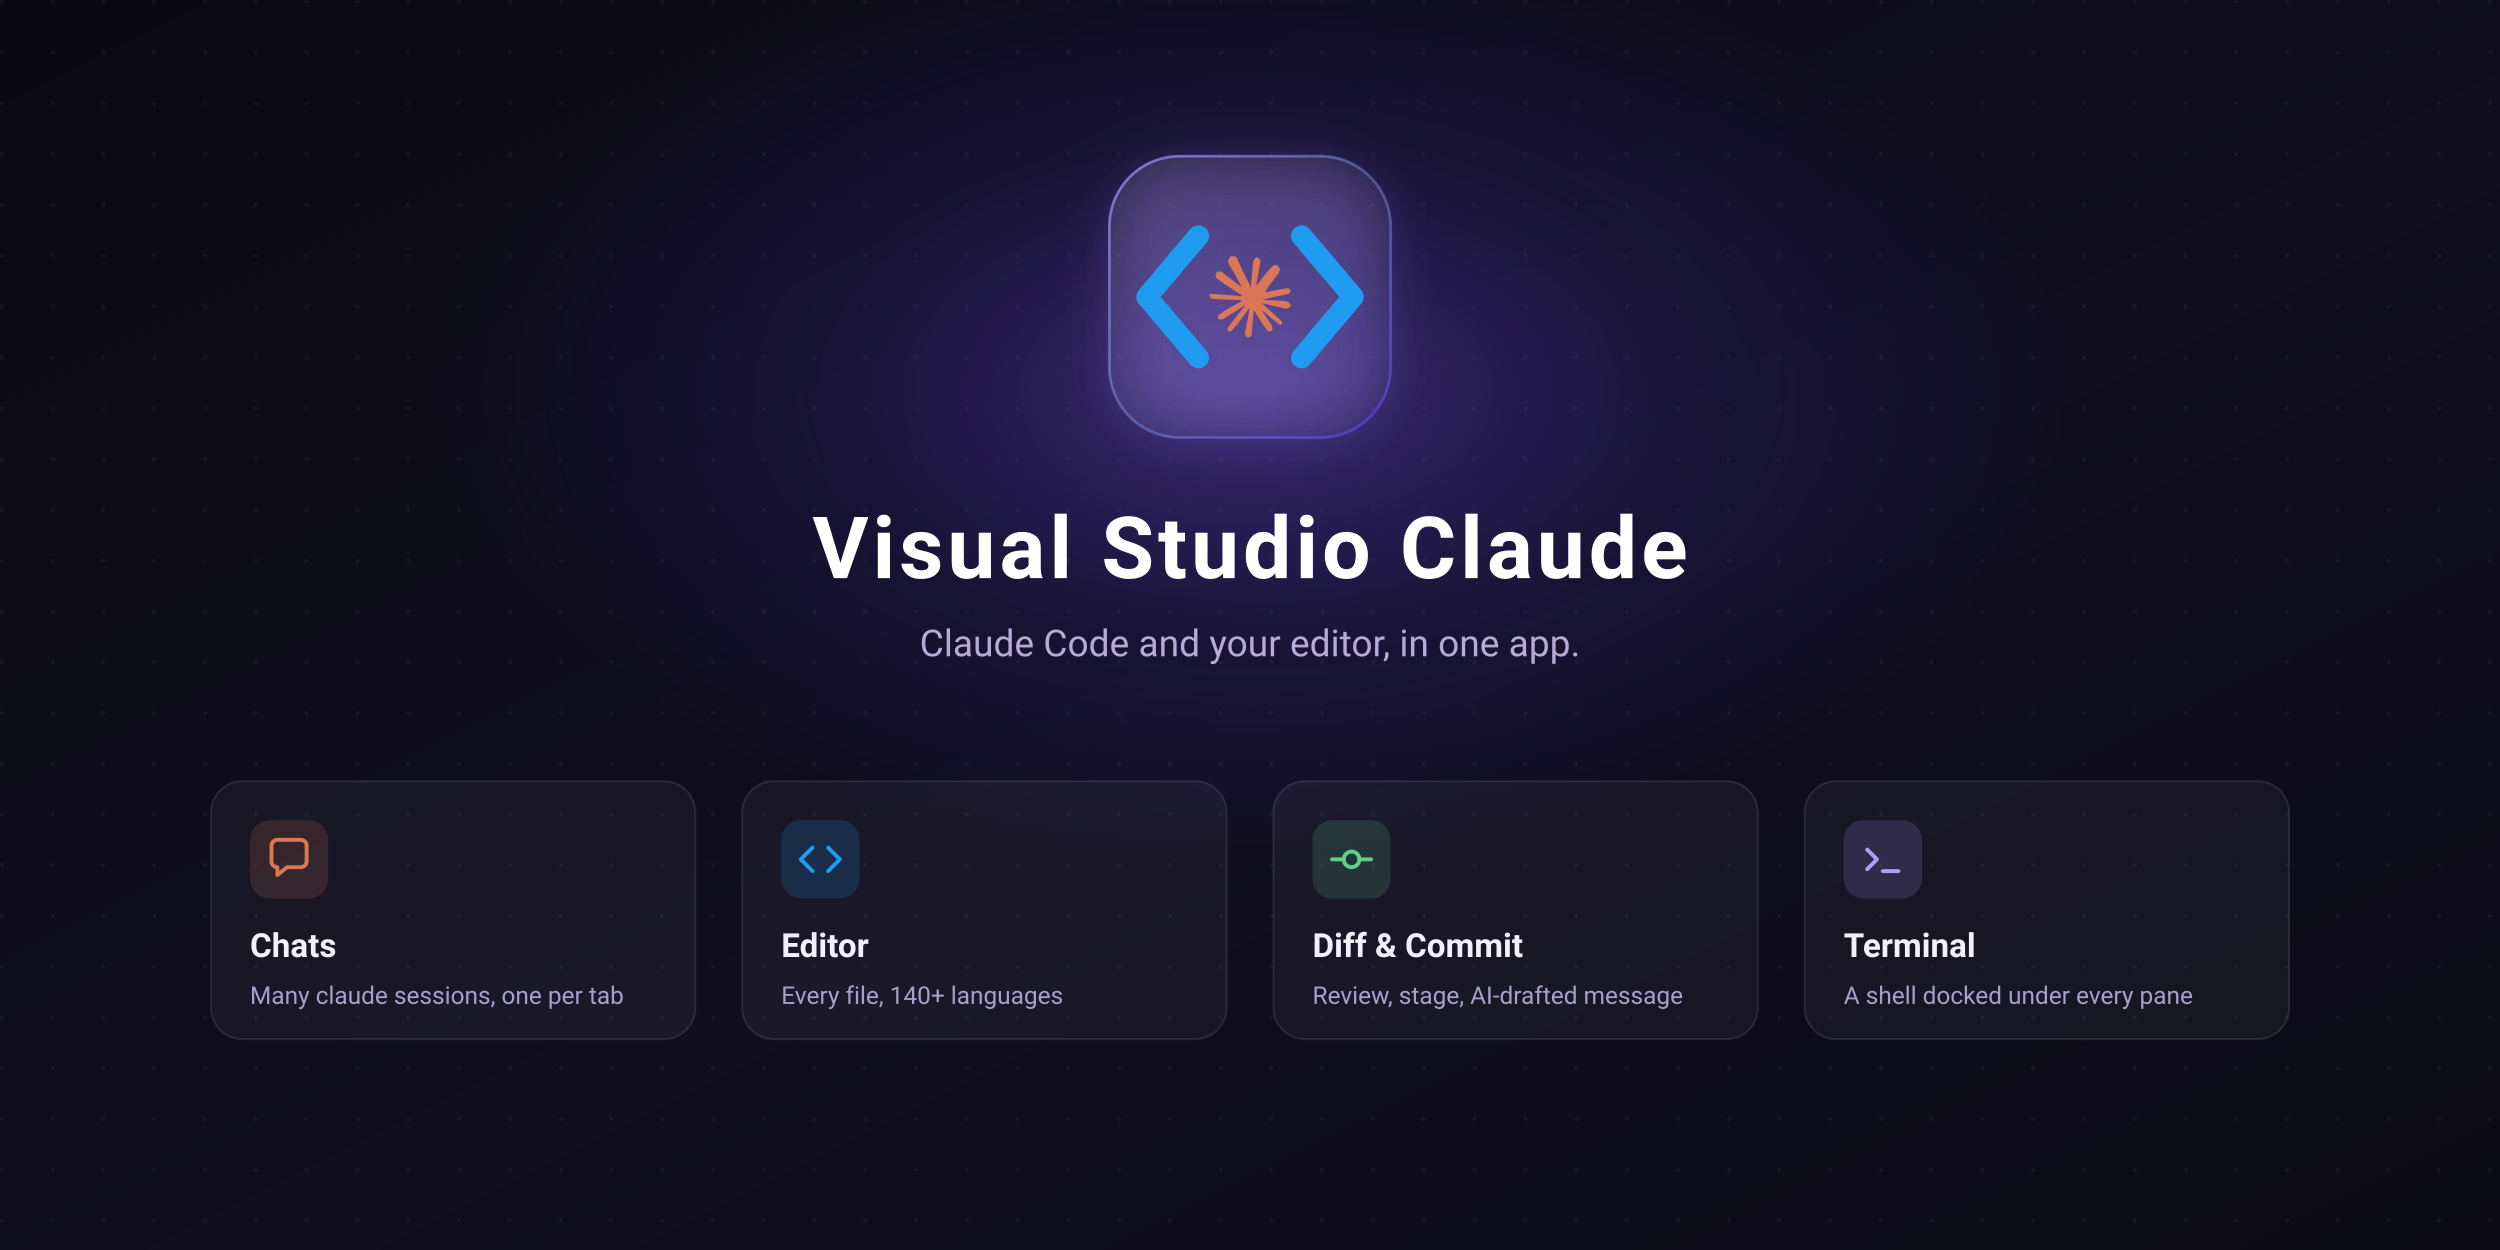
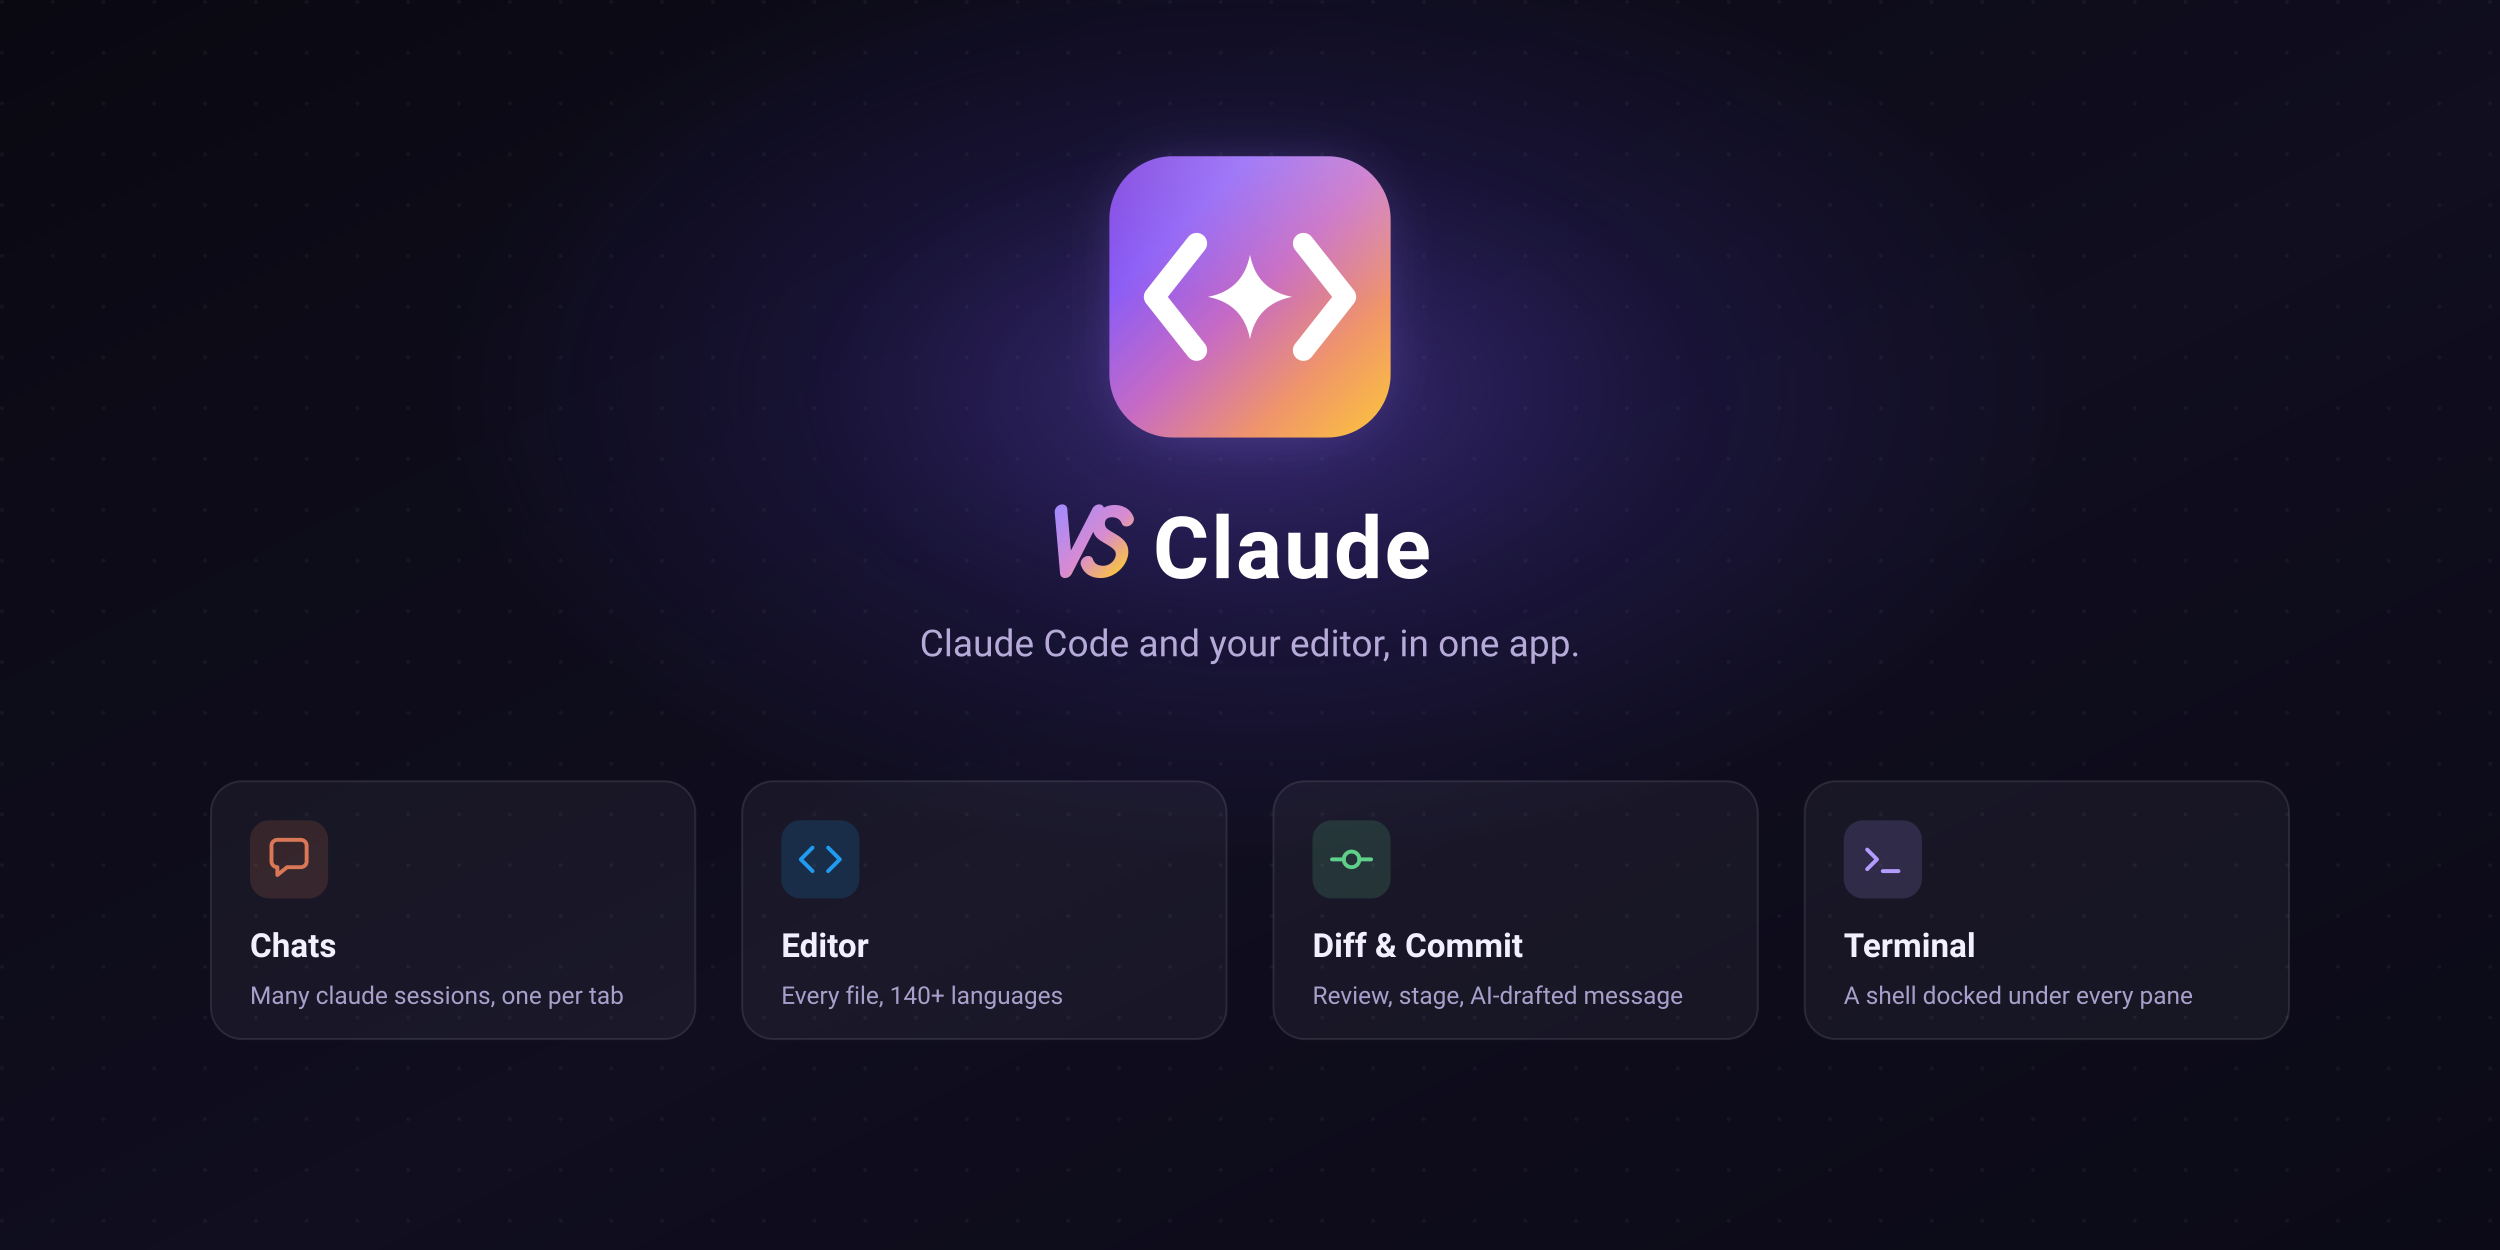
<svg xmlns="http://www.w3.org/2000/svg" viewBox="0 0 1280 640" width="1280" height="640" font-family="ui-sans-serif, -apple-system, 'Segoe UI', Roboto, Helvetica, Arial, sans-serif">
  <defs>
    <linearGradient id="bg" x1="0" y1="0" x2="1" y2="1">
      <stop offset="0" stop-color="#0A0912" />
      <stop offset="0.55" stop-color="#100E1F" />
      <stop offset="1" stop-color="#0B0A16" />
    </linearGradient>
    <radialGradient id="glow" cx="0.5" cy="0.5" r="0.5">
      <stop offset="0" stop-color="#7C5CFA" stop-opacity="0.40" />
      <stop offset="0.55" stop-color="#5B3FE8" stop-opacity="0.12" />
      <stop offset="1" stop-color="#5B3FE8" stop-opacity="0" />
    </radialGradient>
-     <linearGradient id="hubFace" x1="0" y1="0" x2="1" y2="1">
-       <stop offset="0" stop-color="#FFFFFF" stop-opacity="0.10" />
-       <stop offset="1" stop-color="#FFFFFF" stop-opacity="0.03" />
-     </linearGradient>
-     <linearGradient id="hubEdge" x1="0" y1="0" x2="1" y2="1">
-       <stop offset="0" stop-color="#A78BFA" stop-opacity="0.75" />
-       <stop offset="0.5" stop-color="#8FB4FF" stop-opacity="0.35" />
-       <stop offset="1" stop-color="#5B3FE8" stop-opacity="0.6" />
-     </linearGradient>
    <pattern id="dots" width="26" height="26" patternUnits="userSpaceOnUse">
      <circle cx="1" cy="1" r="1" fill="#FFFFFF" fill-opacity="0.045" />
    </pattern>
    <filter id="soft" x="-60%" y="-60%" width="220%" height="220%">
      <feGaussianBlur stdDeviation="14" />
    </filter>
  </defs>
  <rect width="1280" height="640" fill="url(#bg)" />
  <rect width="1280" height="640" fill="url(#dots)" />
  <ellipse cx="640" cy="200" rx="420" ry="240" fill="url(#glow)" />
  <rect x="572" y="84" width="136" height="136" rx="34" fill="#9B7BFF" fill-opacity="0.28" filter="url(#soft)" />
-   <rect x="568" y="80" width="144" height="144" rx="36" fill="url(#hubFace)" stroke="url(#hubEdge)" stroke-width="1.4" />
-   <svg x="580" y="92" width="120" height="120" viewBox="0 0 100 100" fill="none">
-     <polyline points="28,24 6,50 28,76" stroke="#1F9CF0" stroke-width="9" stroke-linecap="round" stroke-linejoin="round" />
-     <polyline points="72,24 94,50 72,76" stroke="#1F9CF0" stroke-width="9" stroke-linecap="round" stroke-linejoin="round" />
-     <path transform="translate(32.6 32.6) scale(1.45)" fill="#D97757" d="m4.714 15.956 4.717-2.647.079-.231-.079-.128h-.231l-.789-.049-2.696-.073-2.337-.097-2.265-.121-.571-.121-.534-.704.055-.352.48-.322.686.061 1.518.103 2.277.158 1.651.097 2.447.255h.389l.055-.158-.134-.097-.103-.097L6.973 9.836l-2.55-1.688-1.336-.971-.723-.492-.364-.461-.158-1.008.656-.723.88.061.225.061.892.686 1.906 1.475 2.489 1.834.364.303.146-.103.018-.073-.164-.273-1.354-2.447-1.445-2.489-.643-1.032-.17-.619c-.061-.255-.103-.467-.103-.729L6.287.134 6.7 0l.996.134.419.364.619 1.415 1.002 2.228 1.554 3.03.455.898.243.832.091.255h.158v-.146l.128-1.706.237-2.095.231-2.696.079-.759.376-.911.747-.492.583.279.48.686-.067.443-.285 1.852-.559 2.902-.364 1.943h.212l.243-.243.984-1.305 1.651-2.064.729-.82.85-.905.546-.431h1.032l.759 1.129-.34 1.166-1.062 1.348-.88 1.141-1.263 1.7-.789 1.36.073.109.188-.018 2.853-.607 1.542-.279 1.84-.316.832.389.091.395-.328.807-1.967.486-2.307.461-3.436.814-.043.03.049.061 1.548.146.662.036h1.621l3.018.225.789.522.474.638-.079.486-1.214.619-1.639-.389-3.825-.911-1.311-.328h-.182v.109l1.093 1.069 2.003 1.809 2.507 2.331.128.577-.322.455-.34-.049-2.204-1.657-.85-.747-1.925-1.621h-.128v.17l.443.65 2.344 3.521.121 1.081-.17.352-.607.212-.668-.121-1.372-1.925L14.38 17.959l-1.141-1.943-.14.079-.674 7.255-.316.37-.729.279-.607-.461-.322-.747.322-1.475.389-1.925.316-1.53.285-1.9.17-.631-.012-.043-.14.018-1.433 1.967-2.18 2.945-1.724 1.846-.413.164-.716-.37.067-.662.401-.589 2.386-3.036 1.439-1.882.929-1.087-.006-.158h-.055l-6.338 4.116-1.129.146-.486-.455.061-.747.231-.243 1.906-1.311Z" />
+   <svg x="568" y="80" width="144" height="144" viewBox="0 0 100 100" fill="none">
+     <defs>
+       <linearGradient id="vsc-plate" x1="0" y1="0" x2="1" y2="1">
+         <stop offset="0" stop-color="#6D28D9" />
+         <stop offset="0.25" stop-color="#8B5CF6" />
+         <stop offset="0.5" stop-color="#C76BC4" />
+         <stop offset="0.75" stop-color="#F0956A" />
+         <stop offset="1" stop-color="#FCC63A" />
+       </linearGradient>
+       <linearGradient id="vsc-sheen" x1="0" y1="0" x2="0" y2="1">
+         <stop offset="0" stop-color="#FFFFFF" stop-opacity="0.2" />
+         <stop offset="0.5" stop-color="#FFFFFF" stop-opacity="0" />
+       </linearGradient>
+     </defs>
+     <rect width="100" height="100" rx="22.5" fill="url(#vsc-plate)" />
+     <rect width="100" height="100" rx="22.5" fill="url(#vsc-sheen)" />
+     <polyline points="31,31 16,50 31,69" stroke="#FFFFFF" stroke-width="7.5" stroke-linecap="round" stroke-linejoin="round" />
+     <polyline points="69,31 84,50 69,69" stroke="#FFFFFF" stroke-width="7.5" stroke-linecap="round" stroke-linejoin="round" />
+     <path fill="#FFFFFF" d="M50 35Q52.4 47.6 65 50Q52.4 52.4 50 65Q47.6 52.4 35 50Q47.6 47.6 50 35Z" />
  </svg>
-   <text x="640" y="296" text-anchor="middle" font-size="44" font-weight="700" letter-spacing="2" fill="#FFFFFF">Visual Studio Claude</text>
+   <svg x="540" y="258.2" width="40.6" height="37.8" viewBox="8.85 -0.05 64.5 60.1" fill="none">
+     <defs>
+       <linearGradient id="vs-ink" gradientUnits="userSpaceOnUse" x1="5" y1="5" x2="66" y2="55">
+         <stop offset="0" stop-color="#A78BFA" />
+         <stop offset="0.55" stop-color="#D88BD0" />
+         <stop offset="1" stop-color="#FCC63A" />
+       </linearGradient>
+     </defs>
+     <g transform="skewX(-12) translate(10 0)" stroke="url(#vs-ink)" stroke-width="10" stroke-linecap="round" stroke-linejoin="round">
+       <polyline points="5,5 20,55 35,5" />
+       <path d="M61 13C57 6 49 4.5 44 6C36 8.5 36 19 43 24C48 27.5 56 30 60 35C66 43 60 55 49 55C43 55 38 52.5 35 47" />
+     </g>
+   </svg>
+   <text x="590.3" y="296" font-size="44" font-weight="700" letter-spacing="1" fill="#FFFFFF">Claude</text>
  <text x="640" y="336" text-anchor="middle" font-size="19" fill="#B6ABD8">Claude Code and your editor, in one app.</text>
  <g>
    <rect x="108" y="400" width="248" height="132" rx="16" fill="#FFFFFF" fill-opacity="0.045" stroke="#FFFFFF" stroke-opacity="0.10" />
    <rect x="128" y="420" width="40" height="40" rx="10" fill="#D97757" fill-opacity="0.16" />
    <g transform="translate(136,428)" fill="none" stroke="#D97757" stroke-width="2" stroke-linecap="round" stroke-linejoin="round">
      <path d="M3 5 a3 3 0 0 1 3 -3 h12 a3 3 0 0 1 3 3 v8 a3 3 0 0 1 -3 3 h-7 l-5 4 v-4 a3 3 0 0 1 -3 -3z" />
    </g>
    <text x="128" y="490" font-size="17" font-weight="600" fill="#F2EFFF">Chats</text>
    <text x="128" y="514" font-size="12.5" fill="#A99FCB">Many claude sessions, one per tab</text>
  </g>
  <g>
    <rect x="380" y="400" width="248" height="132" rx="16" fill="#FFFFFF" fill-opacity="0.045" stroke="#FFFFFF" stroke-opacity="0.10" />
    <rect x="400" y="420" width="40" height="40" rx="10" fill="#1F9CF0" fill-opacity="0.16" />
    <g transform="translate(408,428)" fill="none" stroke="#1F9CF0" stroke-width="2" stroke-linecap="round" stroke-linejoin="round">
      <path d="M8 6 l-6 6 6 6 M16 6 l6 6 -6 6" />
    </g>
    <text x="400" y="490" font-size="17" font-weight="600" fill="#F2EFFF">Editor</text>
    <text x="400" y="514" font-size="12.5" fill="#A99FCB">Every file, 140+ languages</text>
  </g>
  <g>
    <rect x="652" y="400" width="248" height="132" rx="16" fill="#FFFFFF" fill-opacity="0.045" stroke="#FFFFFF" stroke-opacity="0.10" />
    <rect x="672" y="420" width="40" height="40" rx="10" fill="#5FD08A" fill-opacity="0.16" />
    <g transform="translate(680,428)" fill="none" stroke="#5FD08A" stroke-width="2" stroke-linecap="round" stroke-linejoin="round">
      <circle cx="12" cy="12" r="4" />
      <path d="M2 12 h6 M16 12 h6" />
    </g>
    <text x="672" y="490" font-size="17" font-weight="600" fill="#F2EFFF">Diff &amp; Commit</text>
    <text x="672" y="514" font-size="12.5" fill="#A99FCB">Review, stage, AI-drafted message</text>
  </g>
  <g>
    <rect x="924" y="400" width="248" height="132" rx="16" fill="#FFFFFF" fill-opacity="0.045" stroke="#FFFFFF" stroke-opacity="0.10" />
    <rect x="944" y="420" width="40" height="40" rx="10" fill="#B49BFF" fill-opacity="0.16" />
    <g transform="translate(952,428)" fill="none" stroke="#B49BFF" stroke-width="2" stroke-linecap="round" stroke-linejoin="round">
      <path d="M4 7 l5 5 -5 5 M12 18 h8" />
    </g>
    <text x="944" y="490" font-size="17" font-weight="600" fill="#F2EFFF">Terminal</text>
    <text x="944" y="514" font-size="12.5" fill="#A99FCB">A shell docked under every pane</text>
  </g>
</svg>
